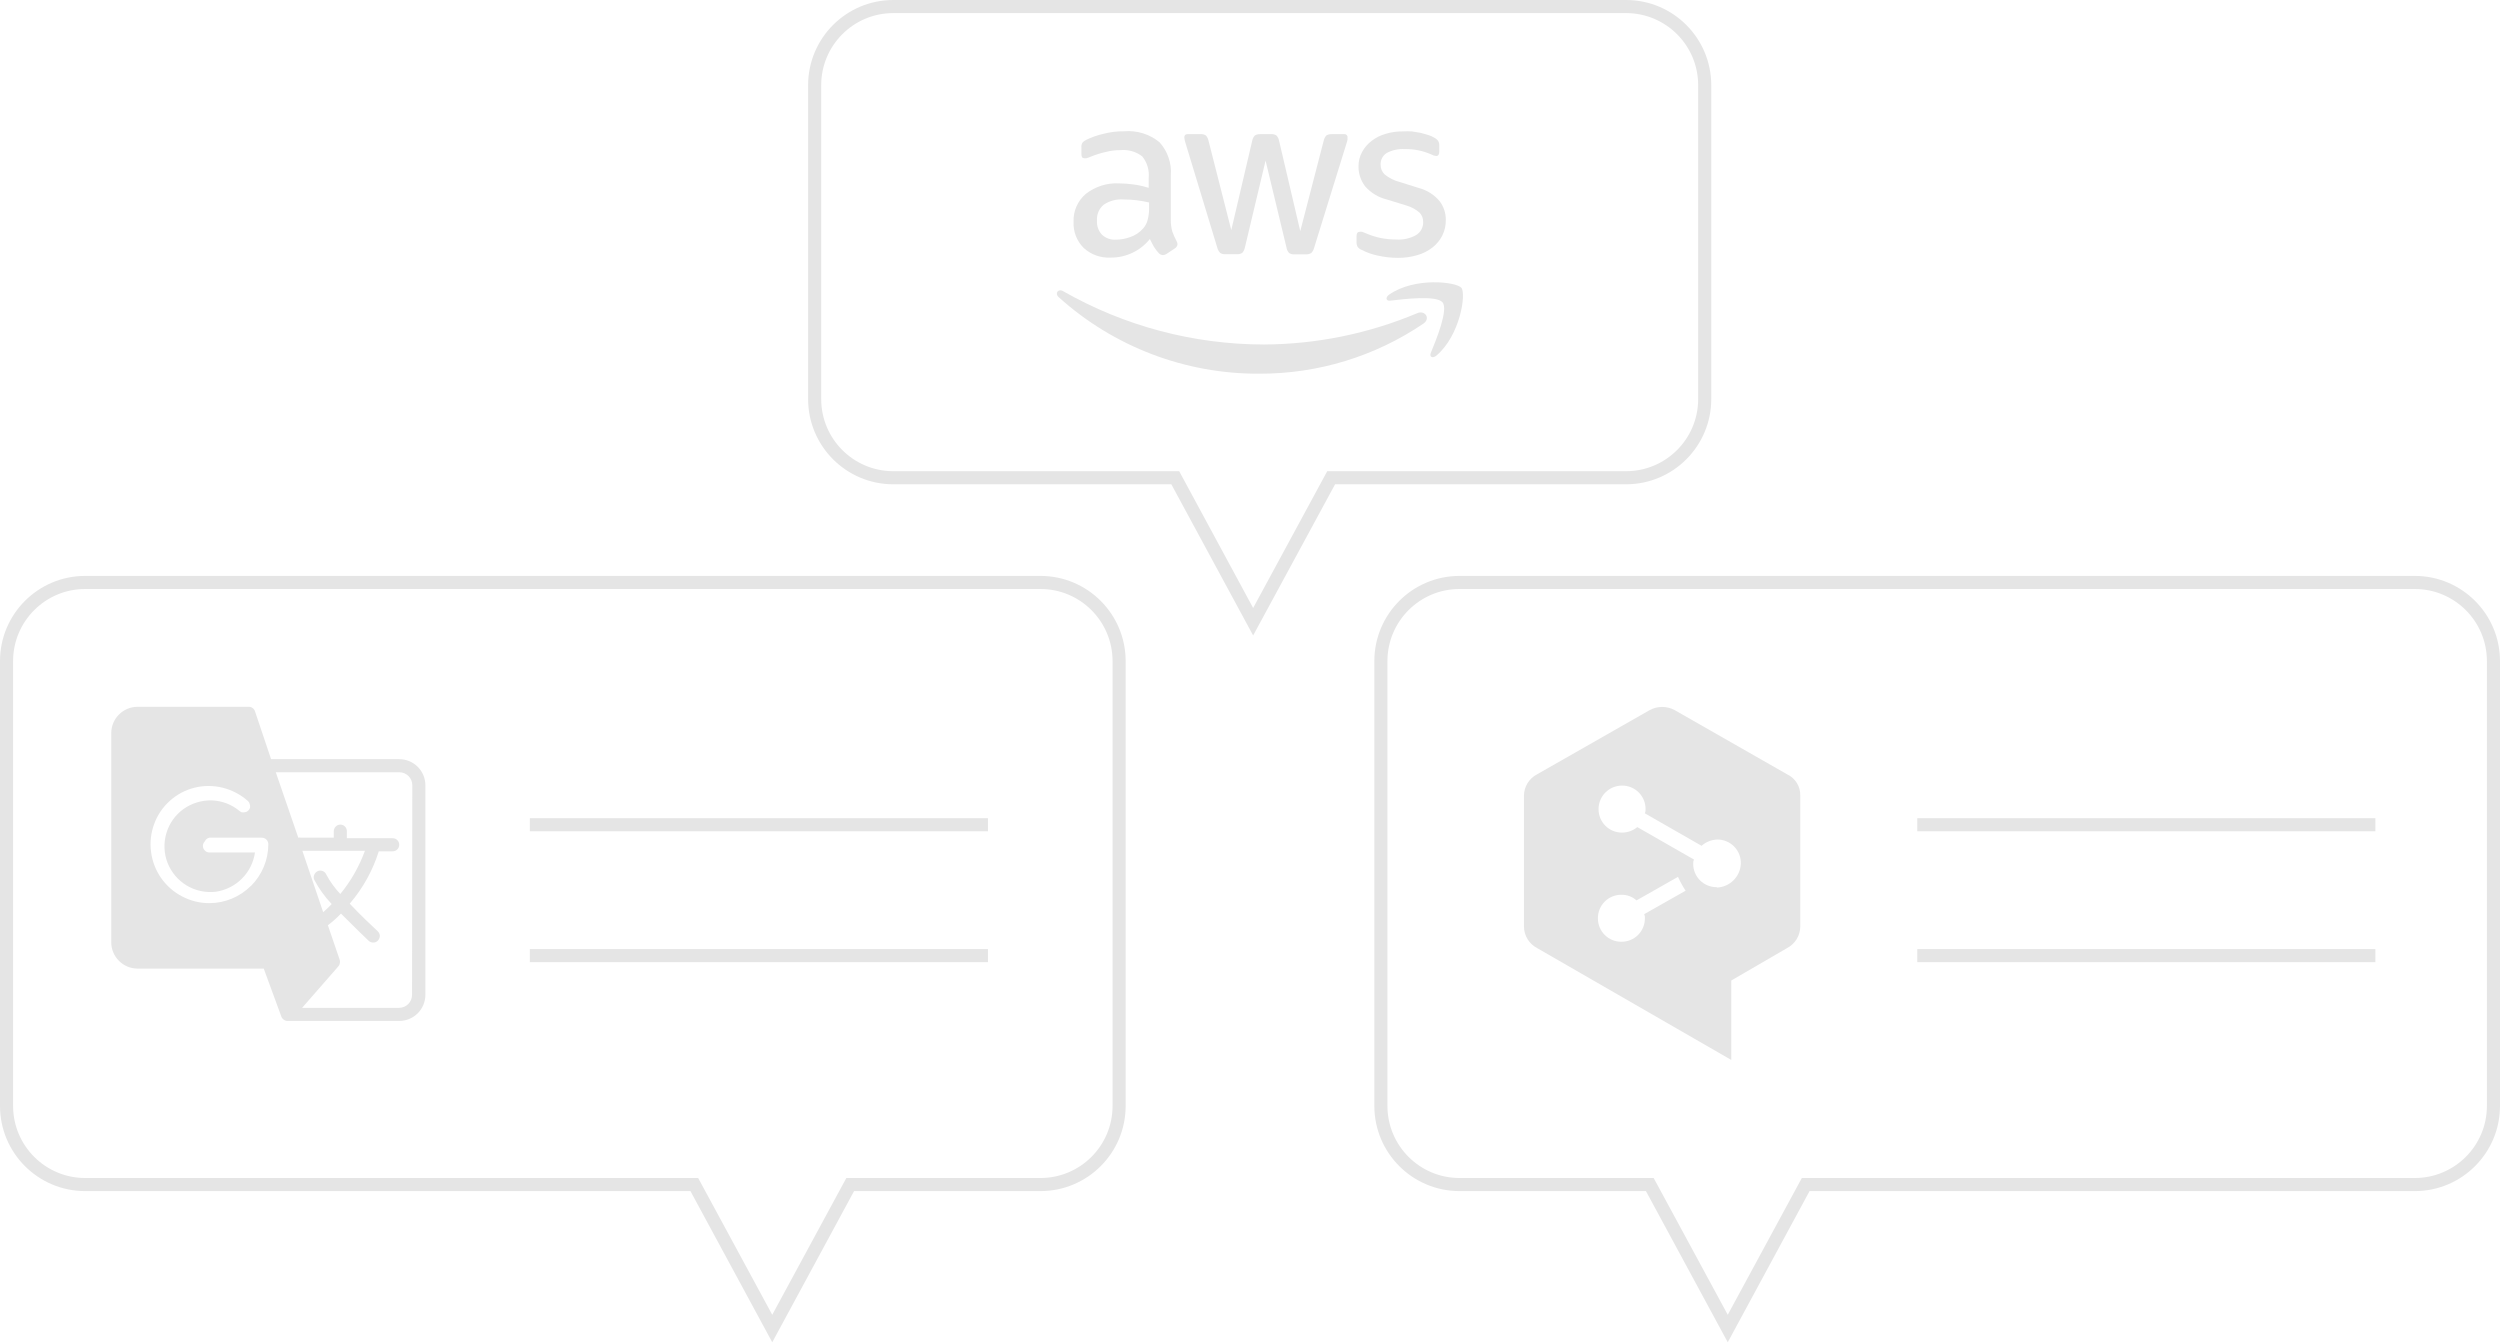
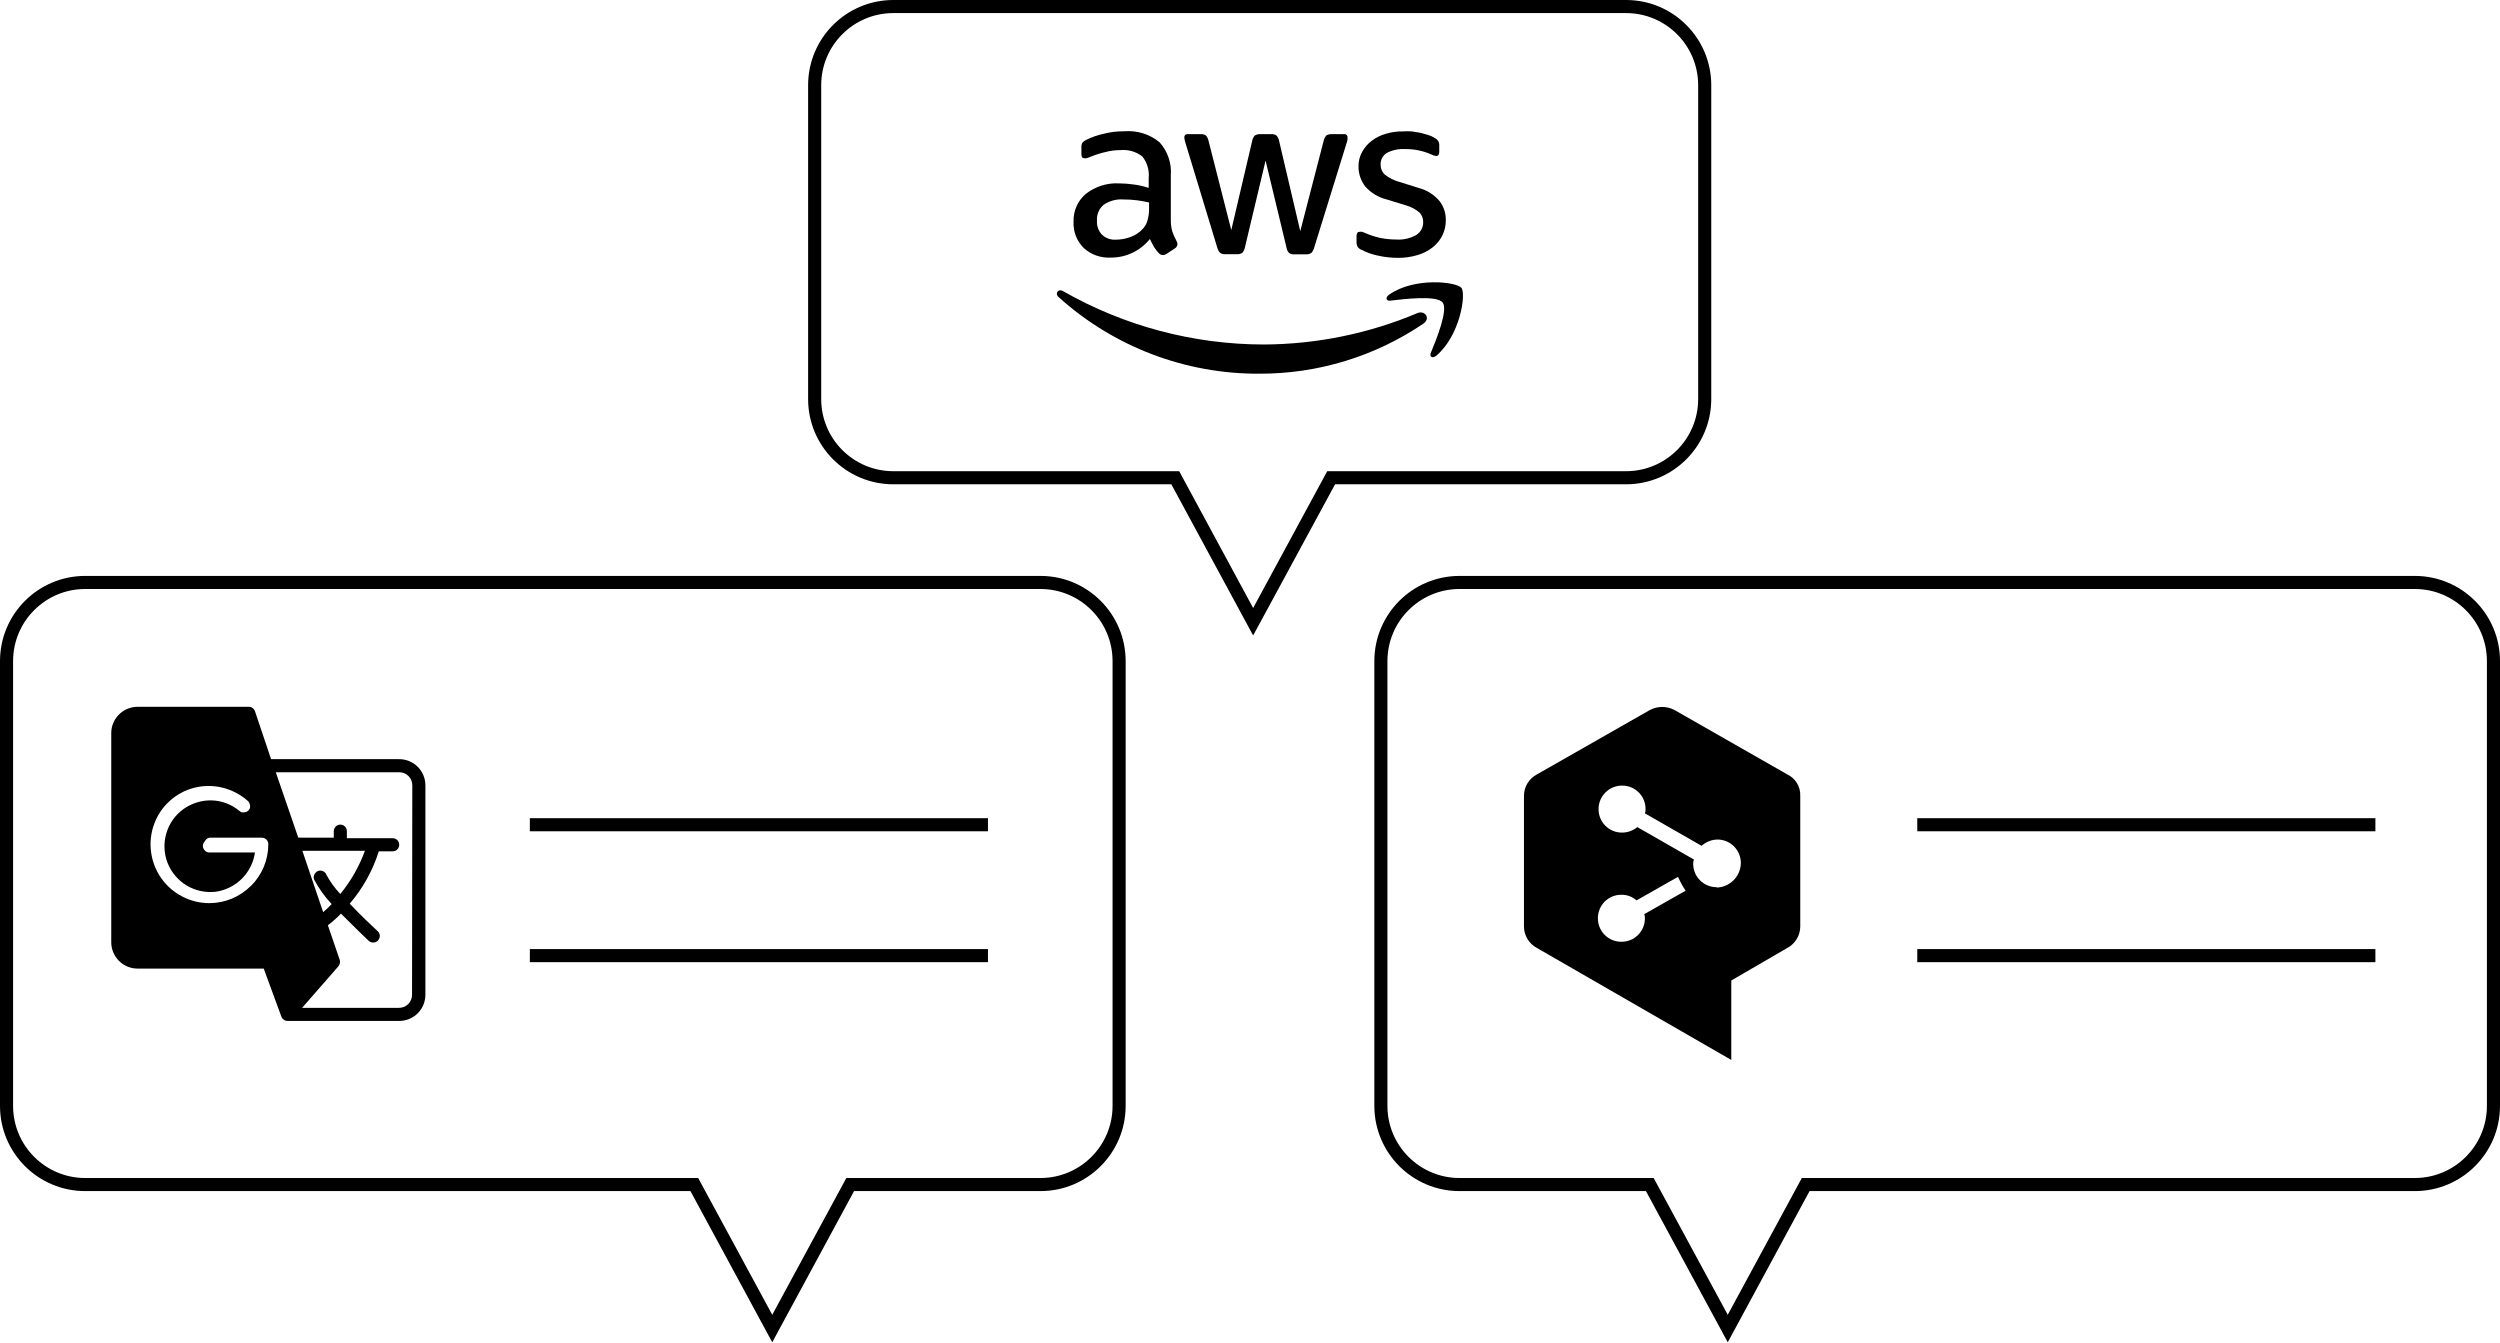
<svg xmlns="http://www.w3.org/2000/svg" width="191" height="102.55" viewBox="0 0 191 102.55">
  <defs>
-     <style>.a,.b{fill:#e5e5e5;}.a{fill-rule:evenodd;}</style>
+     <style>.a,.b{fill:currentColor;}.a{fill-rule:evenodd;}</style>
  </defs>
  <path class="a" d="M-186.5,228h-73a6.51,6.51,0,0,0-6.5,6.5v34a6.51,6.51,0,0,0,6.5,6.5h46.25l6.25,11.55,6.25-11.55h14.25a6.51,6.51,0,0,0,6.5-6.5v-34A6.51,6.51,0,0,0-186.5,228Zm5.5,40.5a5.51,5.51,0,0,1-5.5,5.5h-14.84L-207,284.45-212.66,274H-259.5a5.51,5.51,0,0,1-5.5-5.5v-34a5.51,5.51,0,0,1,5.5-5.5h73a5.51,5.51,0,0,1,5.5,5.5Z" transform="translate(266 -184)" />
  <path class="a" d="M-235.52,242h-9.77l-1.23-3.66a.47.47,0,0,0-.19-.25A.44.44,0,0,0-247,238h-8.5a2,2,0,0,0-1.41.59,2,2,0,0,0-.59,1.41v16a2,2,0,0,0,.59,1.41,2,2,0,0,0,1.41.59h9.65l1.35,3.68a.48.48,0,0,0,.19.23.47.47,0,0,0,.28.09h8.53a2,2,0,0,0,1.42-.59,2,2,0,0,0,.58-1.41V244a2,2,0,0,0-.58-1.41A2,2,0,0,0-235.52,242Zm-11.31,9.68A4.49,4.49,0,0,1-250,253a4.44,4.44,0,0,1-2.08-.51,4.46,4.46,0,0,1-1.61-1.41,4.46,4.46,0,0,1-.77-2,4.43,4.43,0,0,1,.24-2.13,4.39,4.39,0,0,1,1.2-1.77,4.38,4.38,0,0,1,1.88-1,4.47,4.47,0,0,1,2.15,0,4.56,4.56,0,0,1,1.91,1,.44.44,0,0,1,.12.15.7.7,0,0,1,.06.19.58.58,0,0,1,0,.19.46.46,0,0,1-.09.17.61.61,0,0,1-.15.13.67.67,0,0,1-.19.05.68.68,0,0,1-.2,0,.59.59,0,0,1-.17-.1,3.48,3.48,0,0,0-2.11-.81,3.57,3.57,0,0,0-2.17.66,3.47,3.47,0,0,0-1.31,1.85,3.5,3.5,0,0,0,.09,2.26,3.53,3.53,0,0,0,1.46,1.73,3.53,3.53,0,0,0,2.22.48,3.56,3.56,0,0,0,2-1,3.52,3.52,0,0,0,1-2H-250a.47.47,0,0,1-.35-.15.51.51,0,0,1-.15-.35.51.51,0,0,1,.15-.35A.47.47,0,0,1-250,248h4a.49.49,0,0,1,.36.15.5.5,0,0,1,.14.35A4.5,4.5,0,0,1-246.83,251.69Zm12.31,8.32a1,1,0,0,1-.29.71,1,1,0,0,1-.71.29h-7.4l2.77-3.17a.41.41,0,0,0,.11-.23.43.43,0,0,0,0-.25l-.91-2.66a8.48,8.48,0,0,0,1-.89c1,1,1.93,1.91,2.12,2.08a.49.49,0,0,0,.36.13.46.46,0,0,0,.35-.16.54.54,0,0,0,.14-.36.53.53,0,0,0-.17-.35c-.47-.43-1.33-1.25-2.13-2.1a11.41,11.41,0,0,0,2.22-4H-236a.49.49,0,0,0,.36-.15.5.5,0,0,0,.14-.35.5.5,0,0,0-.14-.35.49.49,0,0,0-.36-.15h-3.5v-.54a.5.5,0,0,0-.14-.35A.49.49,0,0,0-240,247a.47.47,0,0,0-.35.15.51.51,0,0,0-.15.35v.5H-243a.38.38,0,0,0-.21,0l-1.72-5h9.43a1,1,0,0,1,.71.29,1,1,0,0,1,.29.71ZM-242,251.2a8.52,8.52,0,0,0,1.34,1.87,7.65,7.65,0,0,1-.65.62L-242.9,249h4.78A11.27,11.27,0,0,1-240,252.3a6.81,6.81,0,0,1-1.07-1.48.48.48,0,0,0-.27-.27.5.5,0,0,0-.38,0,.53.53,0,0,0-.27.28A.46.46,0,0,0-242,251.2Z" transform="translate(266 -184)" />
  <rect class="b" x="40.48" y="62.51" width="35" height="1" />
  <rect class="b" x="40.48" y="72.51" width="35" height="1" />
  <path class="a" d="M-81.5,228h-73a6.51,6.51,0,0,0-6.5,6.5v34a6.51,6.51,0,0,0,6.5,6.5h14.25l6.25,11.55,6.25-11.55H-81.5a6.51,6.51,0,0,0,6.5-6.5v-34A6.51,6.51,0,0,0-81.5,228Zm5.5,40.5a5.51,5.51,0,0,1-5.5,5.5h-46.84L-134,284.45-139.66,274H-154.5a5.51,5.51,0,0,1-5.5-5.5v-34a5.51,5.51,0,0,1,5.5-5.5h73a5.51,5.51,0,0,1,5.5,5.5Z" transform="translate(266 -184)" />
  <path class="a" d="M-129.46,243.16l-8.6-4.91a2,2,0,0,0-1.9,0l-8.61,4.91a1.85,1.85,0,0,0-1,1.63v10a1.87,1.87,0,0,0,1,1.64l14.84,8.55v-6.07l4.27-2.48a1.87,1.87,0,0,0,1-1.64v-10A1.74,1.74,0,0,0-129.46,243.16Zm-10.87,11a1.78,1.78,0,0,1-1.8,1.79,1.78,1.78,0,0,1-1.79-1.79,1.78,1.78,0,0,1,1.79-1.8,1.69,1.69,0,0,1,1.16.43l3.17-1.8a7.18,7.18,0,0,0,.58,1.06l-3.16,1.79A.72.72,0,0,1-140.33,254.19Zm5.49-2.38a1.78,1.78,0,0,1-1.8-1.79.61.61,0,0,1,.06-.32l-4.33-2.48a1.82,1.82,0,0,1-1.16.42,1.78,1.78,0,0,1-1.8-1.79,1.79,1.79,0,0,1,1.8-1.8,1.78,1.78,0,0,1,1.79,1.8.74.74,0,0,1-.05.32l4.33,2.48a1.88,1.88,0,0,1,1.21-.48A1.79,1.79,0,0,1-133,250,1.91,1.91,0,0,1-134.84,251.81Z" transform="translate(266 -184)" />
  <rect class="b" x="146.48" y="62.51" width="35" height="1" />
  <rect class="b" x="146.48" y="72.51" width="35" height="1" />
  <path class="a" d="M-135.26,214.5v-24a6.51,6.51,0,0,0-6.5-6.5h-56a6.51,6.51,0,0,0-6.5,6.5v24a6.51,6.51,0,0,0,6.5,6.5h21.25l6.25,11.55L-164,221h22.25A6.51,6.51,0,0,0-135.26,214.5ZM-164.6,220l-5.66,10.45L-175.91,220h-21.85a5.51,5.51,0,0,1-5.5-5.5v-24a5.51,5.51,0,0,1,5.5-5.5h56a5.51,5.51,0,0,1,5.5,5.5v24a5.51,5.51,0,0,1-5.5,5.5Z" transform="translate(266 -184)" />
  <path class="a" d="M-161.95,203.1a4.6,4.6,0,0,0,1.18.42,7,7,0,0,0,1.59.18,5,5,0,0,0,1.47-.21,3.36,3.36,0,0,0,1.15-.58,2.73,2.73,0,0,0,.75-.91,2.59,2.59,0,0,0,.27-1.2,2.33,2.33,0,0,0-.48-1.44,3.11,3.11,0,0,0-1.59-1l-1.47-.46a3.06,3.06,0,0,1-1.13-.57,1,1,0,0,1-.31-.73,1,1,0,0,1,.48-.92,2.63,2.63,0,0,1,1.37-.29,4.79,4.79,0,0,1,2,.4,1,1,0,0,0,.4.13c.15,0,.23-.12.23-.33v-.49a.59.59,0,0,0-.09-.34.82.82,0,0,0-.31-.25,1.76,1.76,0,0,0-.43-.19l-.59-.17-.67-.11a5.32,5.32,0,0,0-.69,0,4.3,4.3,0,0,0-1.3.18,3.16,3.16,0,0,0-1.07.53,2.62,2.62,0,0,0-.74.85,2.24,2.24,0,0,0-.28,1.14,2.47,2.47,0,0,0,.51,1.5,3.2,3.2,0,0,0,1.65,1l1.5.46a2.66,2.66,0,0,1,1,.54,1,1,0,0,1,.28.72,1.12,1.12,0,0,1-.54,1,2.73,2.73,0,0,1-1.5.34,6.33,6.33,0,0,1-1.23-.12,6.08,6.08,0,0,1-1.14-.37l-.25-.1a.63.63,0,0,0-.19,0c-.15,0-.24.1-.24.32v.53a.72.72,0,0,0,.07.28A.66.66,0,0,0-161.95,203.1Z" transform="translate(266 -184)" />
  <path class="a" d="M-173,202.92a.86.86,0,0,0,.22.4.59.59,0,0,0,.39.1h.89a.65.65,0,0,0,.41-.1.91.91,0,0,0,.2-.41l1.58-6.64,1.6,6.65a.74.74,0,0,0,.2.41.62.62,0,0,0,.41.1h.89a.67.67,0,0,0,.39-.1.89.89,0,0,0,.22-.4l2.48-8a1.48,1.48,0,0,0,.07-.26,1,1,0,0,0,0-.16.23.23,0,0,0-.26-.26h-.95a.72.72,0,0,0-.41.1.91.91,0,0,0-.2.4l-1.79,6.91-1.62-6.91a.78.78,0,0,0-.2-.4.63.63,0,0,0-.41-.1h-.83a.72.72,0,0,0-.41.1.81.81,0,0,0-.2.4l-1.6,6.83-1.74-6.83a.86.86,0,0,0-.2-.4.62.62,0,0,0-.41-.1h-1c-.16,0-.24.09-.24.26a1.91,1.91,0,0,0,.09.41Z" transform="translate(266 -184)" />
  <path class="a" d="M-179.42,198.09a8.36,8.36,0,0,0-1.09-.08,3.8,3.8,0,0,0-2.53.8,2.66,2.66,0,0,0-.94,2.13,2.65,2.65,0,0,0,.77,2,2.82,2.82,0,0,0,2.06.74,3.79,3.79,0,0,0,3-1.42c.11.23.22.43.32.61a3.25,3.25,0,0,0,.37.48.48.48,0,0,0,.31.14.54.54,0,0,0,.27-.09l.65-.43a.41.41,0,0,0,.19-.31.47.47,0,0,0-.07-.24,5.67,5.67,0,0,1-.33-.74,3.25,3.25,0,0,1-.11-.92h0V197.4a3.38,3.38,0,0,0-.86-2.53,3.75,3.75,0,0,0-2.7-.84,6,6,0,0,0-1.61.2,5.63,5.63,0,0,0-1.3.46.78.78,0,0,0-.29.22.65.65,0,0,0-.07.36v.5c0,.22.07.32.22.32l.16,0a2.38,2.38,0,0,0,.36-.13,7.27,7.27,0,0,1,1.12-.35,4.33,4.33,0,0,1,1.11-.14,2.36,2.36,0,0,1,1.68.48,2.27,2.27,0,0,1,.49,1.65v.75C-178.65,198.23-179,198.14-179.42,198.09Zm1.21,1.38v.44a3.22,3.22,0,0,1-.11.89,1.51,1.51,0,0,1-.35.66,2.28,2.28,0,0,1-1,.66,3.17,3.17,0,0,1-1.06.19,1.42,1.42,0,0,1-1.08-.38,1.43,1.43,0,0,1-.38-1.09,1.44,1.44,0,0,1,.5-1.19,2.38,2.38,0,0,1,1.54-.41,8,8,0,0,1,1,.06A8.92,8.92,0,0,1-178.21,199.47Z" transform="translate(266 -184)" />
  <path class="a" d="M-157.73,207.93a30.57,30.57,0,0,1-11.7,2.39,31,31,0,0,1-15.34-4.07c-.38-.23-.67.16-.35.45a22.71,22.71,0,0,0,15.33,5.85,22.2,22.2,0,0,0,12.56-3.84C-156.68,208.3-157.16,207.67-157.73,207.93Z" transform="translate(266 -184)" />
  <path class="a" d="M-159.87,206.51c-.3.21-.25.5.08.46,1.1-.13,3.54-.42,4,.13s-.48,2.85-.9,3.87c-.12.31.15.43.43.2,1.81-1.53,2.29-4.72,1.91-5.18S-157.93,205.15-159.87,206.51Z" transform="translate(266 -184)" />
</svg>
